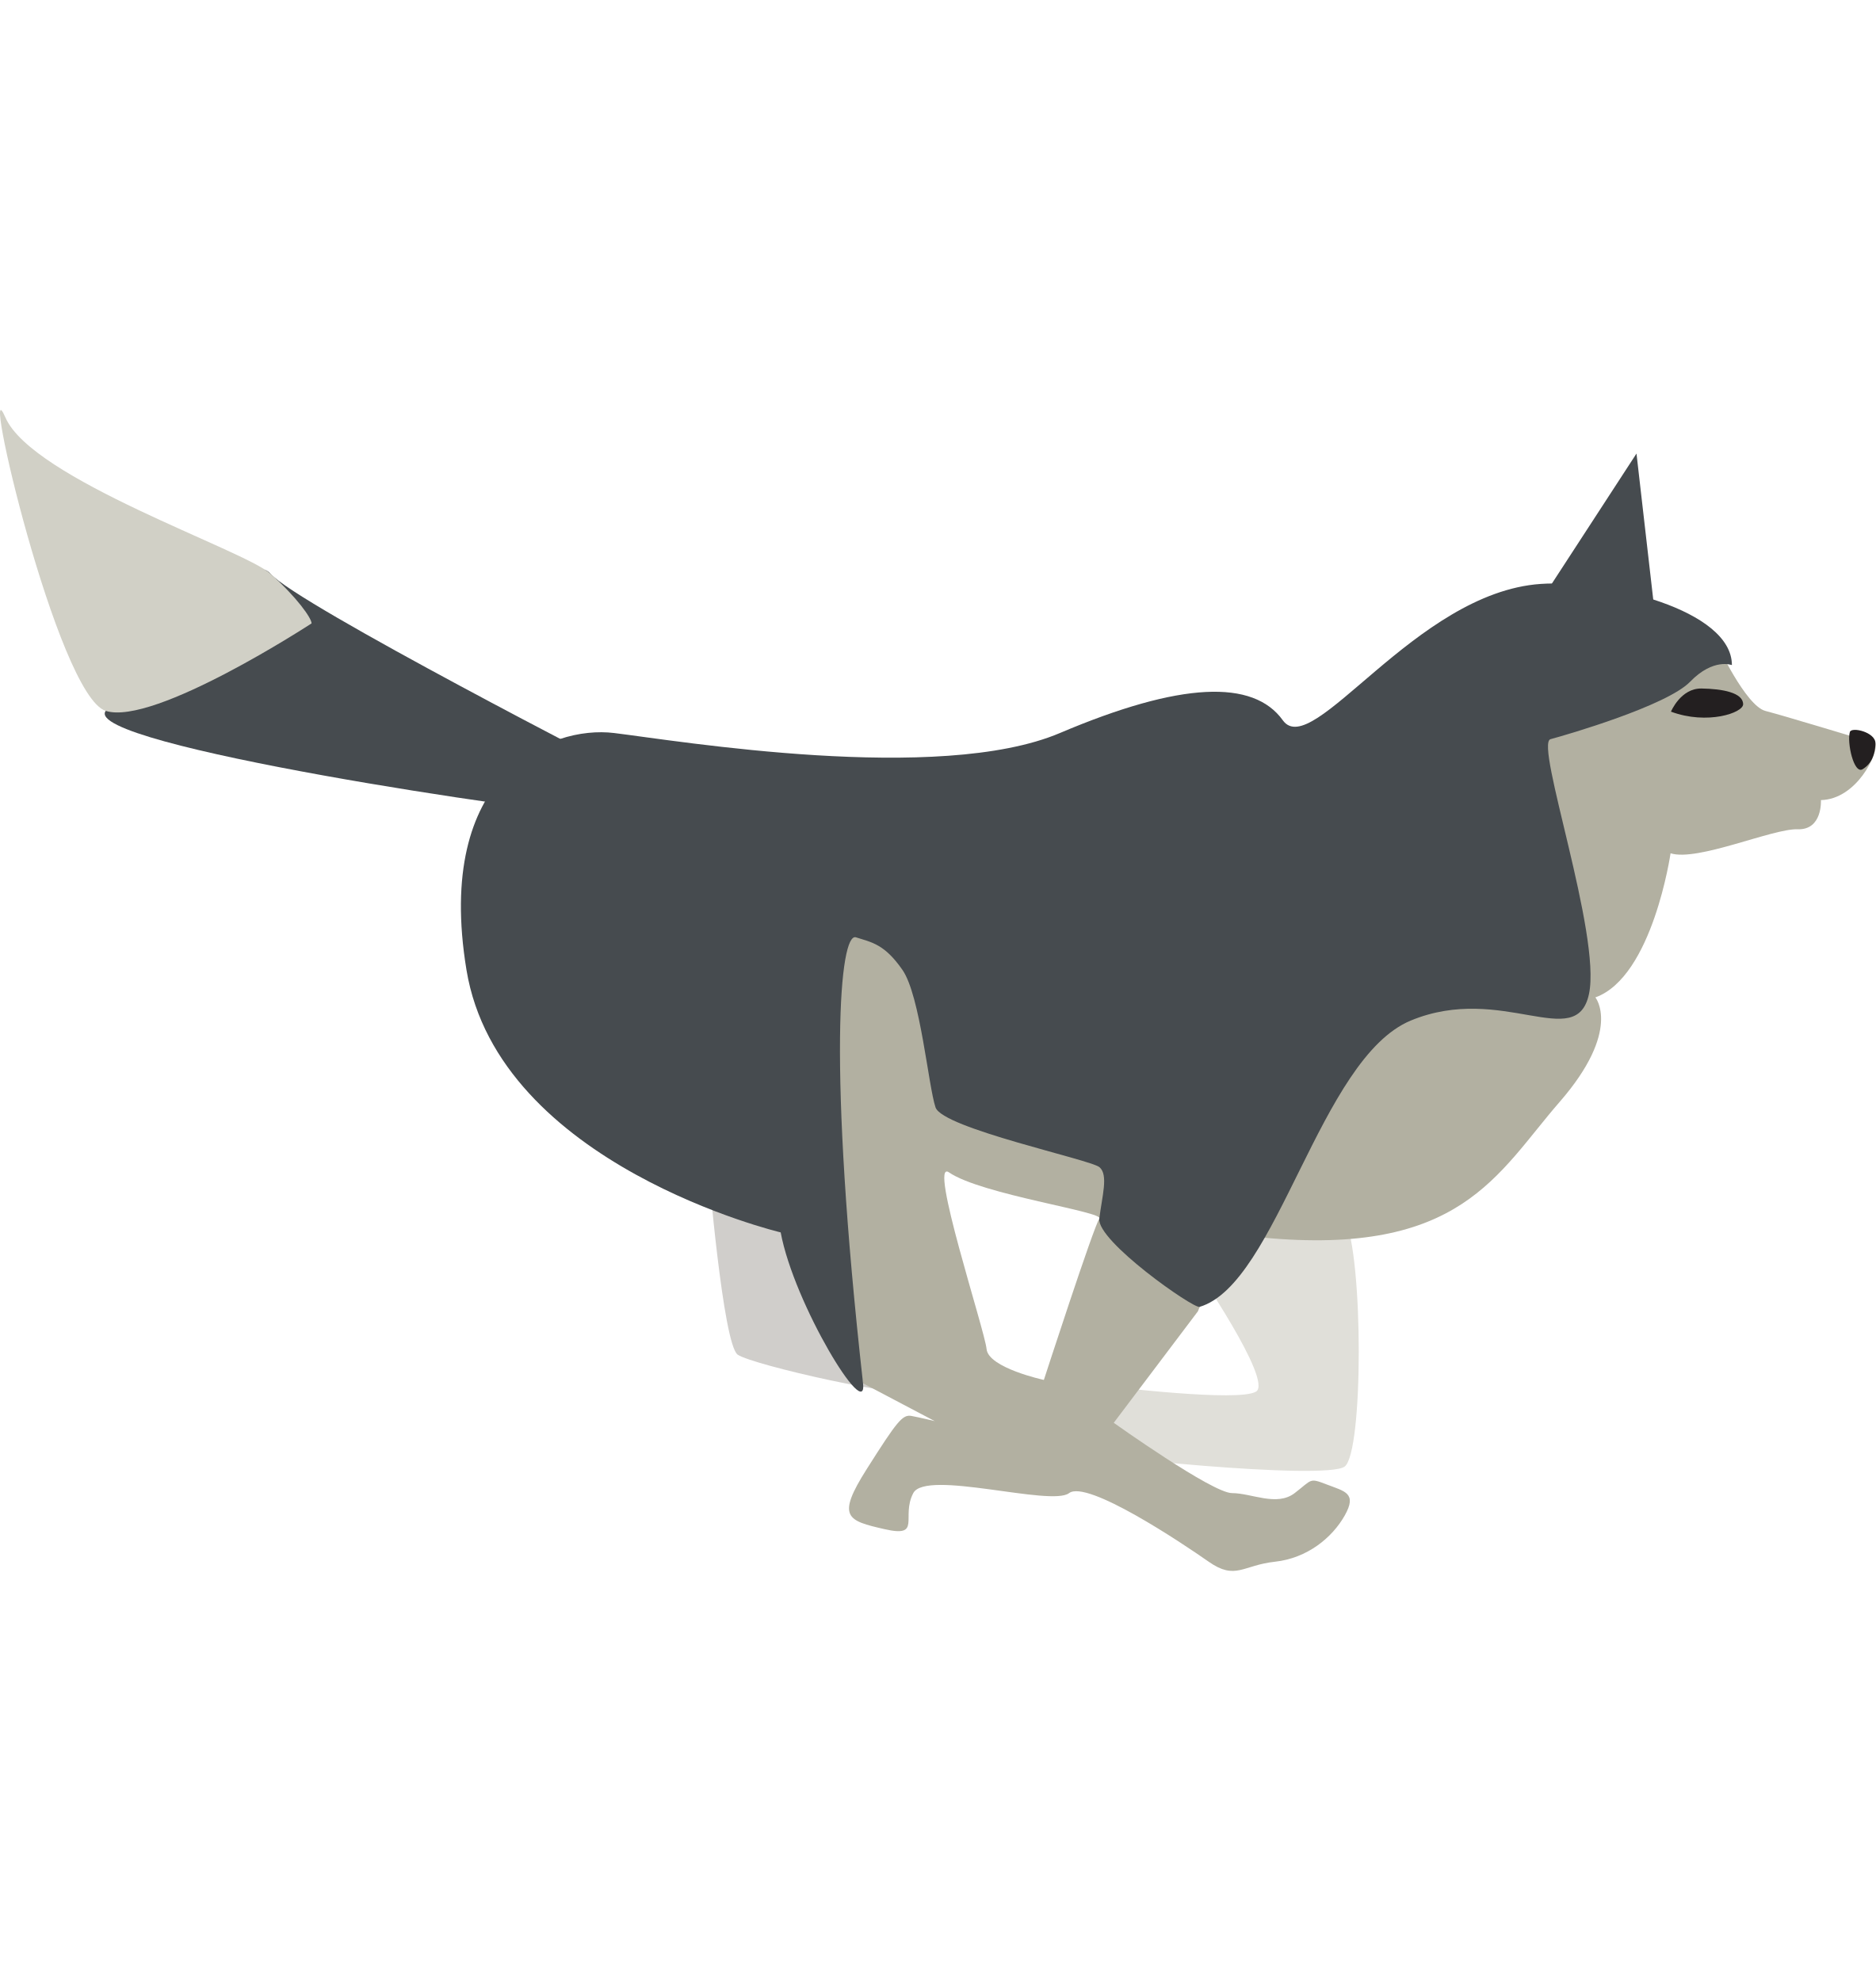
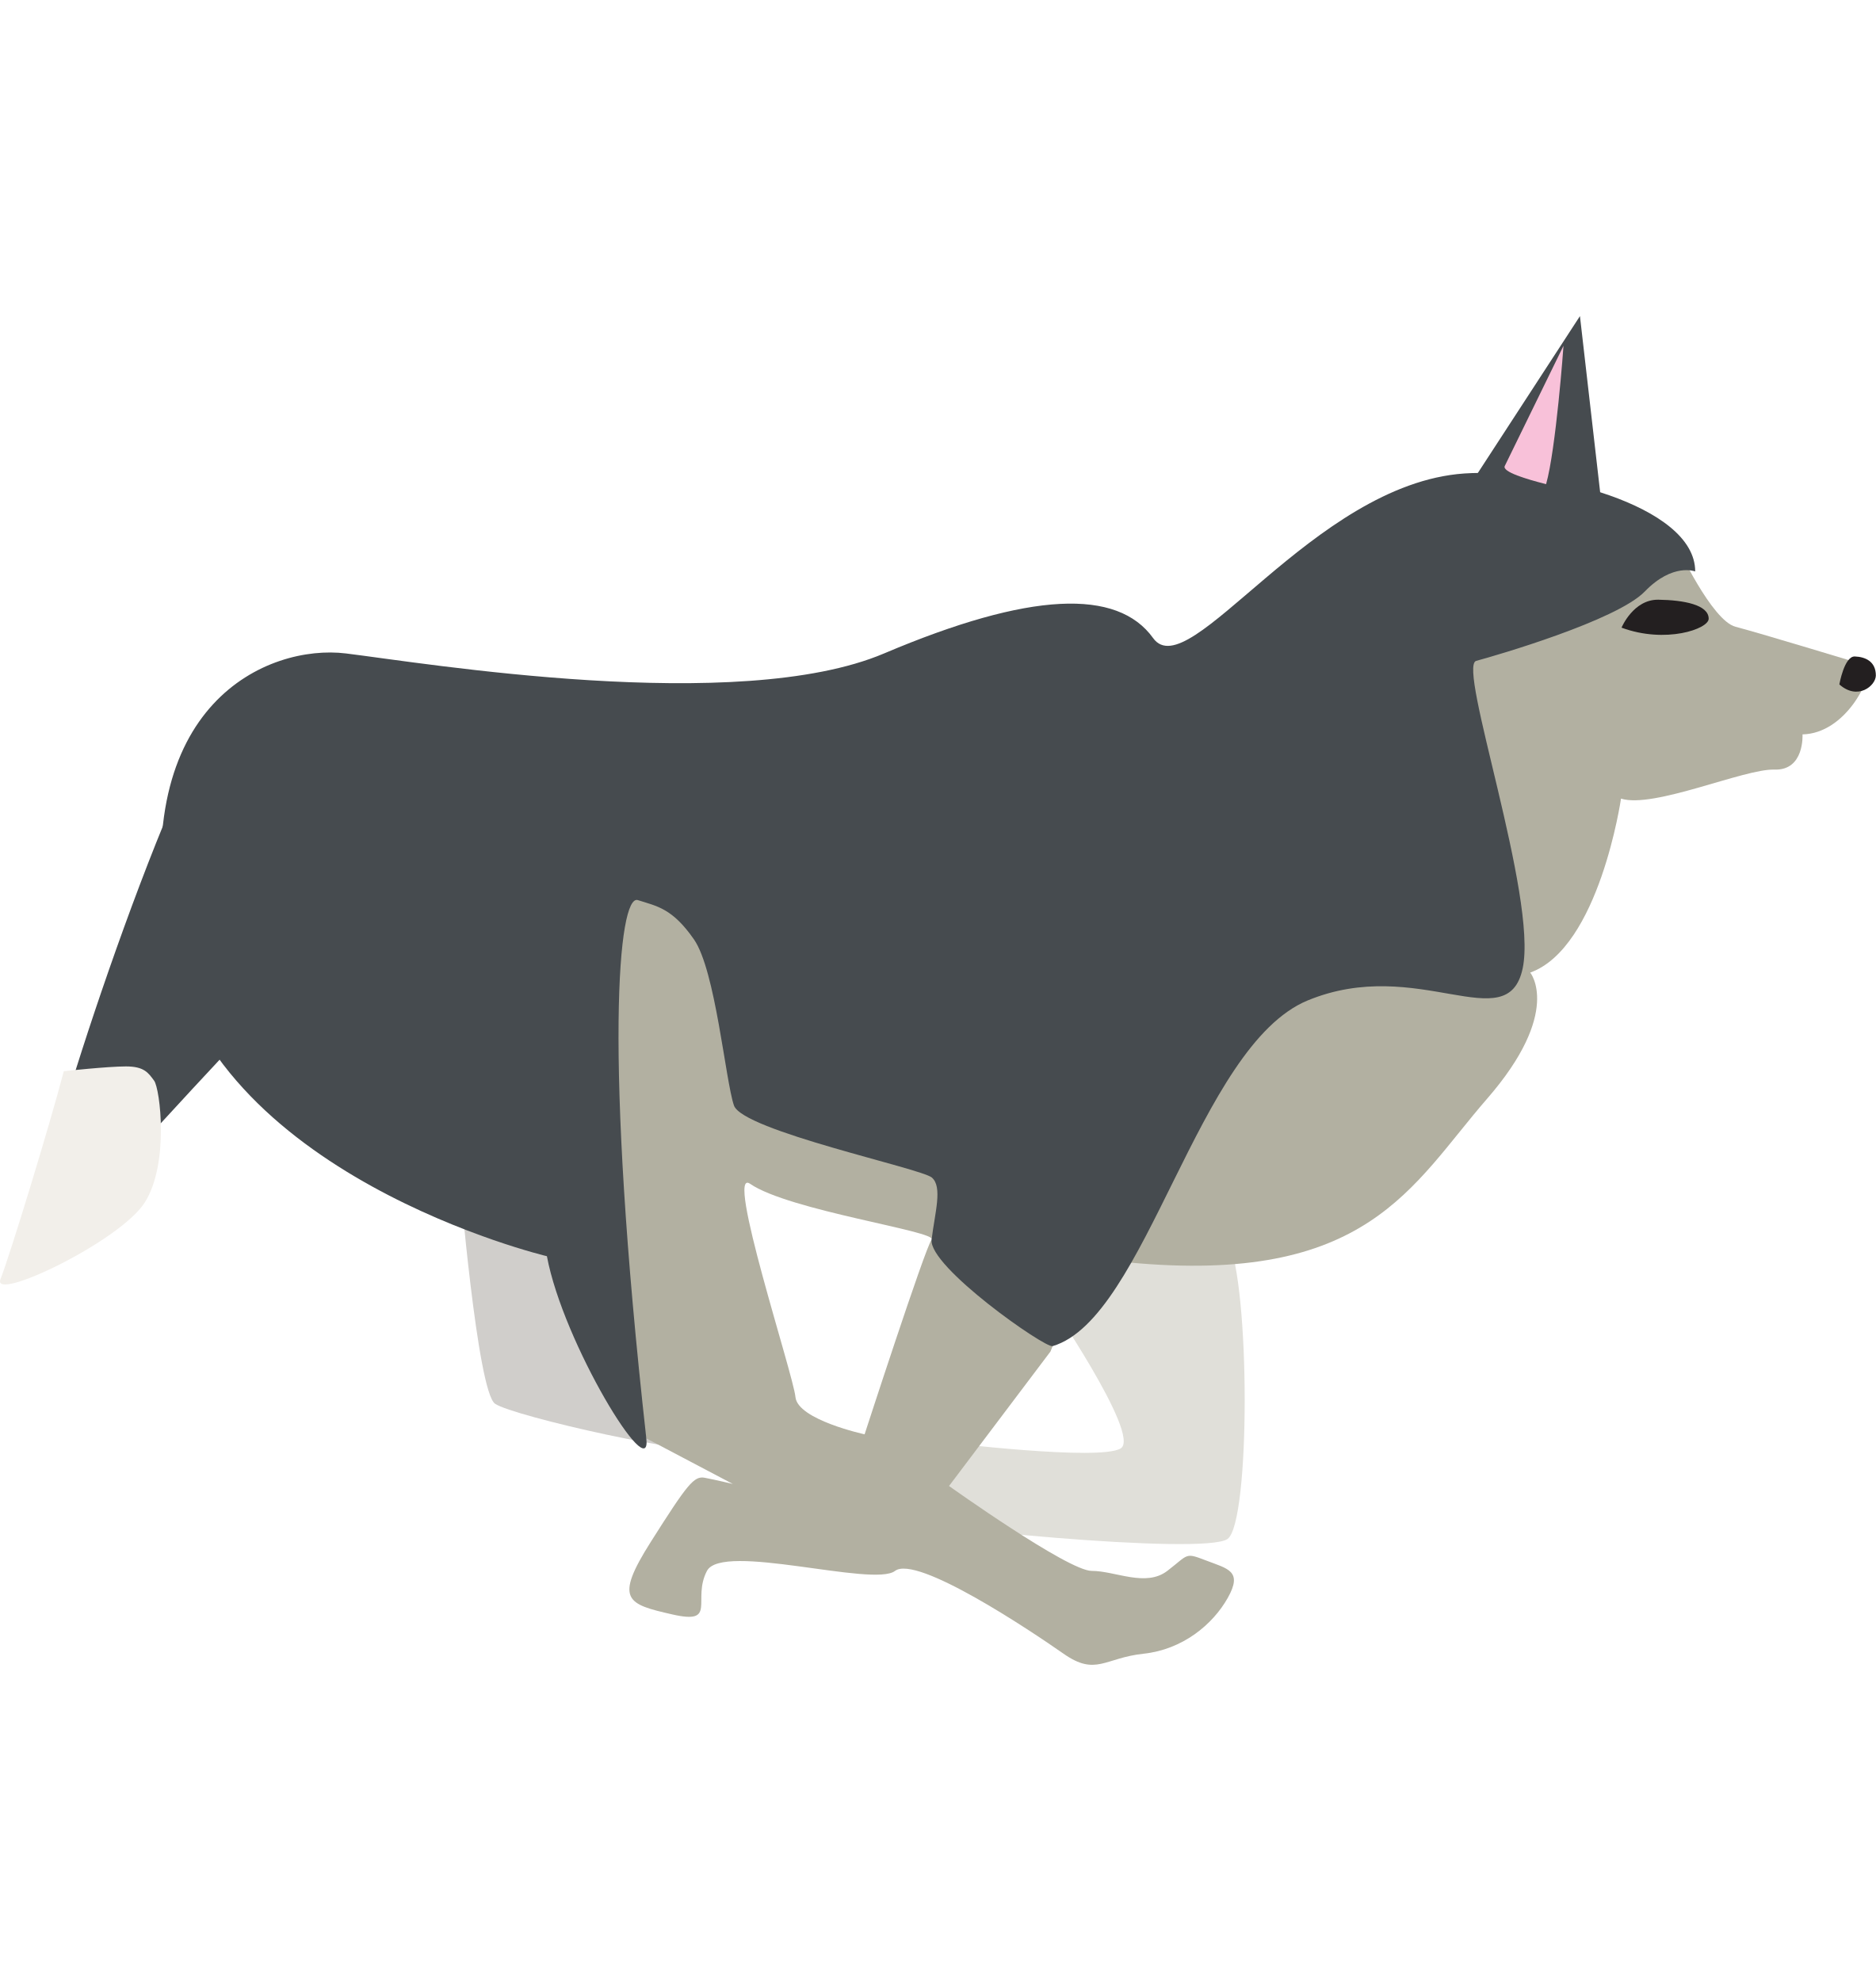
- <svg xmlns="http://www.w3.org/2000/svg" width="71" height="75" viewBox="0 0 1613.43 998.8">
+ <svg xmlns="http://www.w3.org/2000/svg" width="71" height="75" viewBox="0 0 1336.65 961.36">
  <g id="Layer_2" data-name="Layer 2">
    <g id="Layer_2-2" data-name="Layer 2">
-       <path d="M1027.26,736.29s68.14,99.08,53.13,108.2-123.68-4.15-134.61-5.26-41,47.6-29.41,54.24,224.08,27.68,240.25,15.5,16.17-180.43,0-213.64-41.58-67.52-57.75-62-75.08,35.43-79.7,45.39S1027.26,736.29,1027.26,736.29Z" fill="#e0dfd9" />
-       <path d="M609.14,650s12.7,153.86,25.41,162.72S781.24,852,792.79,844.49s0-54-9.24-62.82S609.14,650,609.14,650Z" fill="#d0cecb" />
-       <path d="M1613.23,286.87s-77.77-23.61-94.71-28-41.58-57.56-41.58-57.56h-29.26s-124.74,22.14-149.38,32.47-117,94.46-117,94.46L1095,347.39,762.37,374,653,424.13l52.36,230.25,37,183L804,869.86s-12.32-3-20-4.43-12.32,4.43-38.5,45.75-16.94,44.28,15.4,51.66,13.86-10.33,24.64-31,118.58,11.8,134,0,97,42.8,120.13,59,29.26,3,57,0,49.28-20.66,60.06-39.85,0-20.66-15.4-26.56-12.32-4.43-27.72,7.38-37,0-53.9,0S958,871.33,958,871.33l72.39-95.93,29.26-72.32,26.18,8.86c170.94,16.23,201.74-54.61,255.64-116.6s30.8-90,30.8-90c49.28-17.71,64.68-124,64.68-124,23.1,7.38,87.78-21.4,109.34-20.66s20-25.09,20-25.09C1597.06,334.84,1615.54,295.73,1613.23,286.87ZM945.63,695.7c-4.62,5.9-47.74,138.74-47.74,138.74s-47.74-10.33-49.28-26.57-50.52-164.6-32.34-152C844,675,950.25,689.8,945.63,695.7Z" fill="#b2b0a1" />
-       <path d="M1437.29,259.5s8.37-20.2,26.28-19.92,35.8,3.53,35.8,13.56C1499.37,260.48,1468.65,271.13,1437.29,259.5Z" fill="#231f20" />
-       <path d="M742.35,837.39c3.92,35.07-59.29-67.89-70.84-129.88,0,0-242.55-57.56-270.27-225.82s71.61-210.58,127-203.81,279.51,44.15,383.46,0,166.33-46.35,191.74-10.93,113.77-109.84,221.76-117.34c56.21-3.9,164.51,22.14,164.51,69.84,0,0-15.9-6.37-35.92,14.29s-106.26,45.75-120.12,49.44,43.89,168.26,33.11,219.18-74.69-9.6-153.23,22.87-114.84,226.61-181.72,246.36c-5.39,1.6-88.56-56.7-86.25-75.89s8-37.63.15-44.28S810.88,618,804.72,600s-13.09-96.21-28.49-118.35-26.18-23.61-40-28S711.55,561.39,742.35,837.39Z" fill="#464b4f" />
-       <polygon points="1326.02 162.9 1407.64 37.44 1423.81 178.39 1326.02 162.9" fill="#464b4f" />
-       <path d="M540.61,313.44S255.7,167.32,232.6,140.76,112.48,229.31,90.92,258.83s378.85,88.56,425.05,90S540.61,313.44,540.61,313.44Z" fill="#464b4f" />
-       <path d="M268,183.56c0-4.43-12.32-22.14-35.42-42.8S27.78,59.58,4.68,6.45s44.66,239.1,86.24,252.38S268,183.56,268,183.56Z" fill="#d1d0c6" />
-       <path d="M1591.18,277c-2.64,9,3.43,36.66,11,32s10.75-12.45,11-22.16S1592.57,272.26,1591.18,277Z" fill="#231f20" />
+       <path d="M745.48,698.84s68.15,99.08,53.13,108.21S674.93,802.9,664,801.79s-41,47.6-29.4,54.24,224.07,27.67,240.24,15.5,16.17-180.43,0-213.64-41.58-67.52-57.75-62-75.08,35.42-79.7,45.38S745.48,698.84,745.48,698.84Z" fill="#e0dfd9" />
+       <path d="M327.36,612.5s12.71,153.87,25.41,162.72S499.46,814.53,511,807.05s0-54-9.24-62.82S327.36,612.5,327.36,612.5Z" fill="#d0cecb" />
+       <path d="M1331.46,249.43s-77.77-23.62-94.71-28-41.58-57.56-41.58-57.56h-29.26S1041.16,186,1016.52,196.3s-117,94.45-117,94.45l-86.24,19.19L480.6,336.51,371.25,386.69l52.36,230.24,37,183,61.61,32.47s-12.32-2.95-20-4.42-12.32,4.42-38.5,45.75-17,44.28,15.4,51.66,13.86-10.33,24.64-31,118.58,11.81,134,0,97,42.8,120.12,59,29.26,2.95,57,0,49.28-20.66,60.06-39.85,0-20.66-15.4-26.57-12.32-4.42-27.72,7.38-37,0-53.9,0-101.64-60.51-101.64-60.51L748.56,738l29.26-72.32L804,674.49c170.94,16.24,201.74-54.61,255.64-116.59s30.8-90,30.8-90c49.28-17.71,64.69-124,64.69-124,23.1,7.38,87.78-21.4,109.34-20.67s20-25.09,20-25.09C1315.29,297.4,1333.77,258.28,1331.46,249.43ZM663.86,658.26C659.24,664.16,616.12,797,616.12,797s-47.74-10.33-49.28-26.56-50.52-164.6-32.34-152C562.22,637.59,668.48,652.35,663.86,658.26Z" fill="#b2b0a1" />
+       <path d="M1155.51,222.06s8.38-20.2,26.28-19.92,35.81,3.53,35.81,13.56C1217.6,223,1186.87,233.68,1155.51,222.06Z" fill="#231f20" />
+       <path d="M460.57,799.94c3.92,35.08-59.29-67.89-70.84-129.88,0,0-242.55-57.56-270.27-225.81s71.61-210.59,127.05-203.81S526,284.58,630,240.44,796.3,194.08,821.71,229.5s113.77-109.83,221.76-117.33C1099.68,108.27,1208,134.31,1208,182c0,0-15.9-6.38-35.92,14.29s-106.27,45.75-120.13,49.44,43.89,168.25,33.11,219.17-74.69-9.59-153.23,22.88S817,714.39,750.1,734.15c-5.39,1.59-88.55-56.71-86.24-75.89s8-37.64.14-44.28-134.89-33.41-141-51.39-13.09-96.2-28.49-118.34-26.18-23.61-40-28S429.77,524,460.57,799.94Z" fill="#464b4f" />
+       <polygon points="1044.24 125.45 1125.87 0 1142.04 140.95 1044.24 125.45" fill="#464b4f" />
+       <path d="M75.41,618.24S266,406.79,298,391.6s-87.41-109-118.33-130.43S44.28,556.35,38.2,593.59,75.41,618.24,75.41,618.24Z" fill="#464b4f" />
+       <path d="M1101.75,119.78c7-24.66,12.43-98.26,12.39-98.61l-41.85,85.68C1070.27,111,1087.92,116.3,1101.75,119.78Z" fill="#f8c1d9" />
+       <path d="M45.46,538.19C35.59,576.09,7.06,669.45.35,686.42s85.34-26.91,102.87-54.75,10.81-81,6.62-86.7-7.13-10.18-20.14-10.18S45.46,538.19,45.46,538.19Z" fill="#f2efea" />
+       <path d="M1310.73,262.53s3.5-20.2,11-19.93,15,3.53,15,13.56C1336.65,263.5,1323.82,274.15,1310.73,262.53Z" fill="#231f20" />
    </g>
  </g>
</svg>
